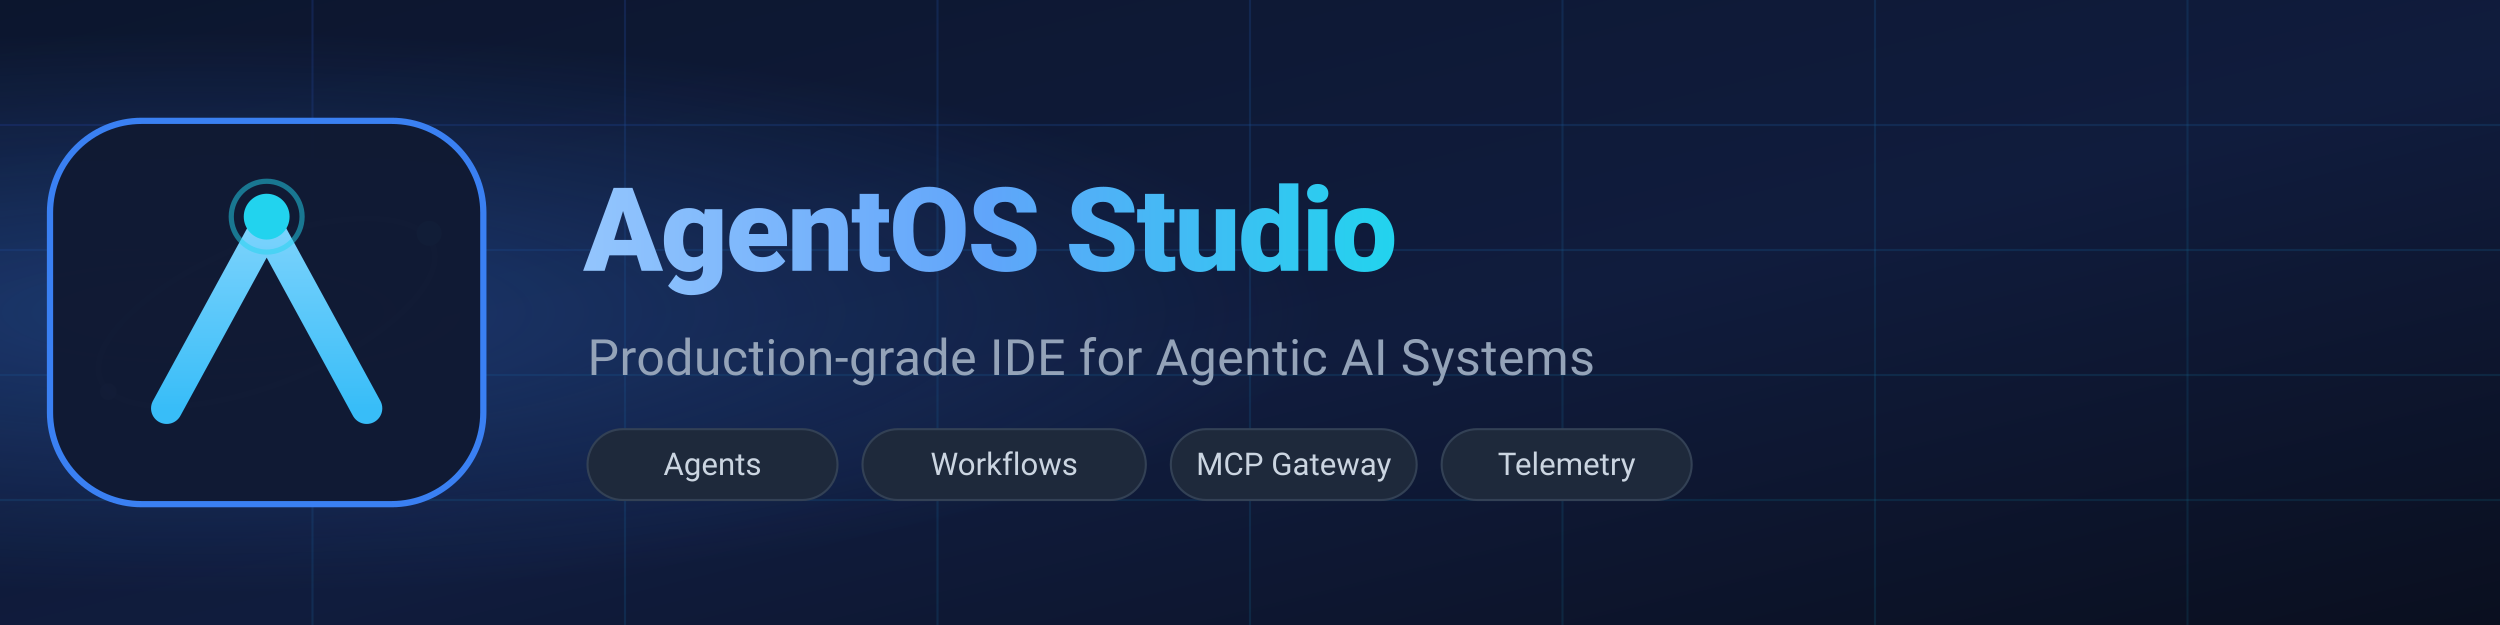
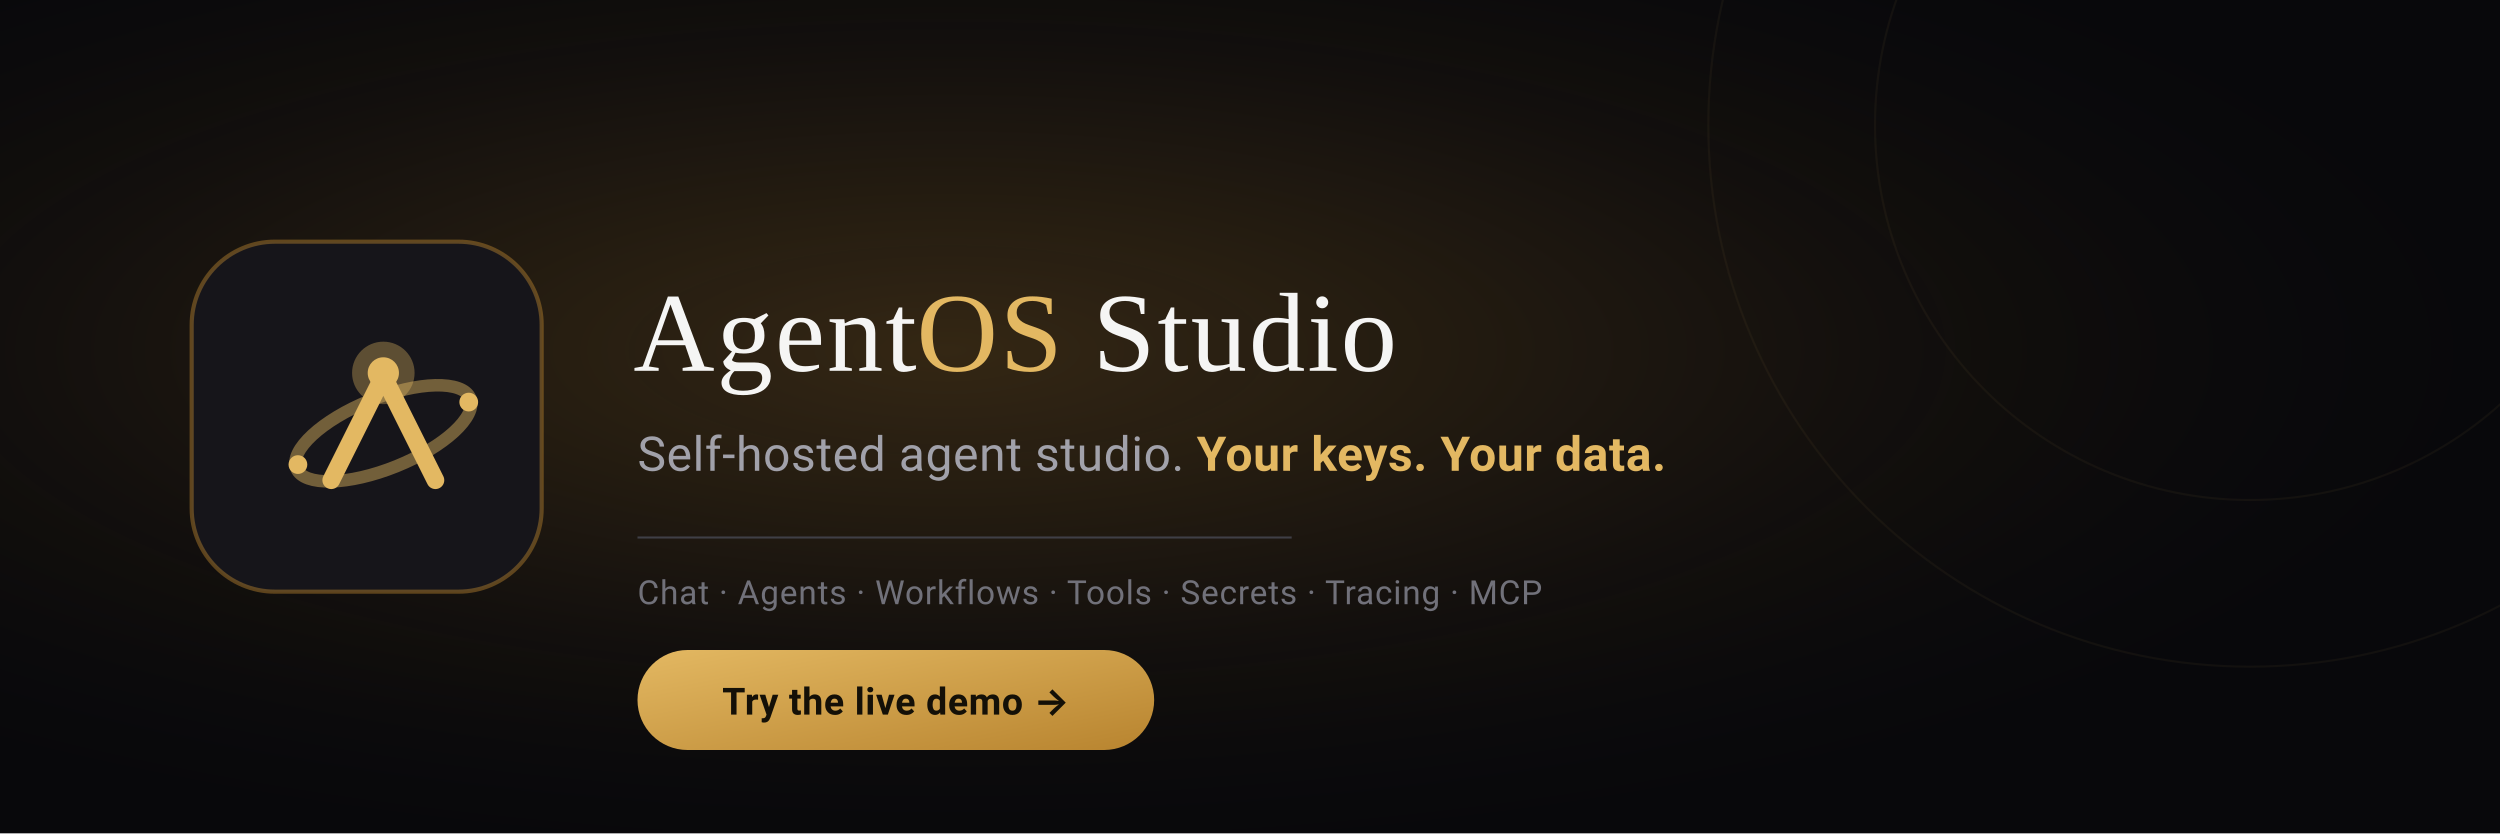
- <svg xmlns="http://www.w3.org/2000/svg" viewBox="0 0 1200 300" role="img" aria-label="AgentOS Studio — Production-grade IDE for Agentic AI Systems">
+ <svg xmlns="http://www.w3.org/2000/svg" width="1200" height="400" viewBox="0 0 1200 400" fill="none" role="img" aria-label="AgentOS Studio | Self-hosted agent studio. Your keys. Your data.">
  <defs>
-     <linearGradient id="bannerBg" x1="0%" y1="0%" x2="100%" y2="100%">
-       <stop offset="0%" stop-color="#0c162e" />
-       <stop offset="55%" stop-color="#101c3d" />
-       <stop offset="100%" stop-color="#0a0f1f" />
+     <radialGradient id="glow" cx="38%" cy="42%" r="65%">
+       <stop offset="0%" stop-color="#b8842f" stop-opacity="0.25" />
+       <stop offset="55%" stop-color="#b8842f" stop-opacity="0.07" />
+       <stop offset="100%" stop-color="#08080b" stop-opacity="0" />
+     </radialGradient>
+     <linearGradient id="gold" x1="0" y1="0" x2="1" y2="1">
+       <stop stop-color="#e3b862" />
+       <stop offset="1" stop-color="#b8842f" />
    </linearGradient>
-     <linearGradient id="bannerGrid" x1="0%" y1="0%" x2="100%" y2="100%">
-       <stop offset="0%" stop-color="#1e3a8a" stop-opacity="0.35" />
-       <stop offset="100%" stop-color="#0e7490" stop-opacity="0.18" />
+     <linearGradient id="ring" x1="3" y1="3" x2="21" y2="21">
+       <stop stop-color="#e3b862" />
+       <stop offset="1" stop-color="#b8842f" />
    </linearGradient>
-     <linearGradient id="bannerA" x1="0%" y1="0%" x2="0%" y2="100%">
-       <stop offset="0%" stop-color="#7dd3fc" />
-       <stop offset="100%" stop-color="#38bdf8" />
+     <linearGradient id="glyph" x1="7" y1="6.5" x2="17" y2="16.5">
+       <stop stop-color="#e3b862" />
+       <stop offset="1" stop-color="#b8842f" />
    </linearGradient>
-     <linearGradient id="bannerText" x1="0%" y1="0%" x2="100%" y2="0%">
-       <stop offset="0%" stop-color="#93c5fd" />
-       <stop offset="50%" stop-color="#60a5fa" />
-       <stop offset="100%" stop-color="#22d3ee" />
-     </linearGradient>
-     <radialGradient id="bannerGlow" cx="8%" cy="50%" r="45%">
-       <stop offset="0%" stop-color="#3b82f6" stop-opacity="0.30" />
-       <stop offset="100%" stop-color="#3b82f6" stop-opacity="0" />
-     </radialGradient>
  </defs>
-   <rect width="1200" height="300" fill="url(#bannerBg)" />
-   <rect width="1200" height="300" fill="url(#bannerGlow)" />
-   <g stroke="url(#bannerGrid)" stroke-width="1">
-     <path d="M0 60 H1200 M0 120 H1200 M0 180 H1200 M0 240 H1200" />
-     <path d="M150 0 V300 M300 0 V300 M450 0 V300 M600 0 V300 M750 0 V300 M900 0 V300 M1050 0 V300" />
+   <rect width="1200" height="400" fill="#08080b" />
+   <rect width="1200" height="400" fill="url(#glow)" />
+   <g opacity="0.05">
+     <circle cx="1080" cy="60" r="180" fill="none" stroke="#e3b862" stroke-width="1" />
+     <circle cx="1080" cy="60" r="260" fill="none" stroke="#e3b862" stroke-width="1" />
  </g>
-   <ellipse cx="128" cy="150" rx="86" ry="34" fill="none" stroke="#38bdf8" stroke-width="2.5" opacity="0.45" transform="rotate(-22 128 150)" />
-   <circle cx="206" cy="112" r="6" fill="#22d3ee" />
-   <circle cx="52" cy="188" r="4" fill="#60a5fa" opacity="0.8" />
-   <rect x="24" y="58" width="208" height="184" rx="44" fill="#101a33" stroke="#3b82f6" stroke-width="3" opacity="0.98" />
-   <g stroke-linecap="round" stroke-linejoin="round">
-     <path d="M80 196 L128 108 L176 196" fill="none" stroke="url(#bannerA)" stroke-width="15" />
-     <path d="M96 170 L160 170" fill="none" stroke="url(#bannerA)" stroke-width="11" opacity="0.9" />
+   <rect x="92" y="116" width="168" height="168" rx="40" fill="#16151a" stroke="#b8842f" stroke-opacity="0.45" stroke-width="2" />
+   <g transform="translate(124,148) scale(5)">
+     <ellipse cx="12" cy="12" rx="9" ry="3.4" opacity="0.45" transform="rotate(-22 12 12)" stroke="url(#ring)" stroke-width="1.2" />
+     <path d="M7 16.5 12 6.5l5 10" stroke="url(#glyph)" stroke-width="1.7" stroke-linecap="round" stroke-linejoin="round" />
+     <path d="M9.2 13h5.6" opacity="0.85" stroke="url(#glyph)" stroke-width="1.4" stroke-linecap="round" />
+     <circle cx="12" cy="6.2" r="1.5" fill="#e3b862" />
+     <circle cx="12" cy="6.2" r="3" opacity="0.35" fill="#e3b862" />
+     <circle cx="20.2" cy="9" r="0.9" fill="#e3b862" />
+     <circle cx="3.8" cy="15" r="0.9" fill="#e3b862" />
  </g>
-   <circle cx="128" cy="104" r="11" fill="#22d3ee" />
-   <circle cx="128" cy="104" r="17" fill="none" stroke="#22d3ee" stroke-width="2.5" opacity="0.5" />
-   <text x="280" y="130" font-family="-apple-system, 'Segoe UI', Roboto, Helvetica, Arial, sans-serif" font-size="56" font-weight="800" fill="url(#bannerText)" letter-spacing="-1">AgentOS Studio</text>
-   <text x="282" y="180" font-family="-apple-system, 'Segoe UI', Roboto, Helvetica, Arial, sans-serif" font-size="24" fill="#94a3b8" letter-spacing="0.2">Production-grade IDE for Agentic AI Systems</text>
-   <g font-family="-apple-system, 'Segoe UI', Roboto, Helvetica, Arial, sans-serif" font-size="15" fill="#cbd5e1">
-     <rect x="282" y="206" width="120" height="34" rx="17" fill="#1e293b" stroke="#334155" />
-     <text x="342" y="228" text-anchor="middle">Agents</text>
-     <rect x="414" y="206" width="136" height="34" rx="17" fill="#1e293b" stroke="#334155" />
-     <text x="482" y="228" text-anchor="middle">Workflows</text>
-     <rect x="562" y="206" width="118" height="34" rx="17" fill="#1e293b" stroke="#334155" />
-     <text x="621" y="228" text-anchor="middle">MCP Gateway</text>
-     <rect x="692" y="206" width="120" height="34" rx="17" fill="#1e293b" stroke="#334155" />
-     <text x="752" y="228" text-anchor="middle">Telemetry</text>
-   </g>
+   <text x="304" y="178" font-family="Georgia, 'Times New Roman', serif" font-size="54" fill="#f5f5f4" letter-spacing="1">
+     Agent<tspan fill="#e3b862">OS</tspan> Studio
+   </text>
+   <text x="306" y="226" font-family="-apple-system, BlinkMacSystemFont, 'Segoe UI', Roboto, sans-serif" font-size="23" fill="#a1a1aa" letter-spacing="0.3">
+     Self-hosted agent studio. <tspan fill="#e3b862" font-weight="600">Your keys. Your data.</tspan>
+   </text>
+   <line x1="306" y1="258" x2="620" y2="258" stroke="#3f3f46" stroke-width="1" />
+   <text x="306" y="290" font-family="-apple-system, BlinkMacSystemFont, 'Segoe UI', Roboto, sans-serif" font-size="16" fill="#71717a" letter-spacing="0.4">
+     Chat · Agents · Workflows · Tools · Secrets · Tracing · MCP
+   </text>
+   <a href="https://letsagentos.onrender.com" target="_blank">
+     <rect x="306" y="312" width="248" height="48" rx="24" fill="url(#gold)" />
+     <text x="430" y="343" text-anchor="middle" font-family="-apple-system, BlinkMacSystemFont, 'Segoe UI', Roboto, sans-serif" font-size="18" font-weight="700" fill="#141007" letter-spacing="0.3">Try the live demo  →</text>
+   </a>
</svg>
